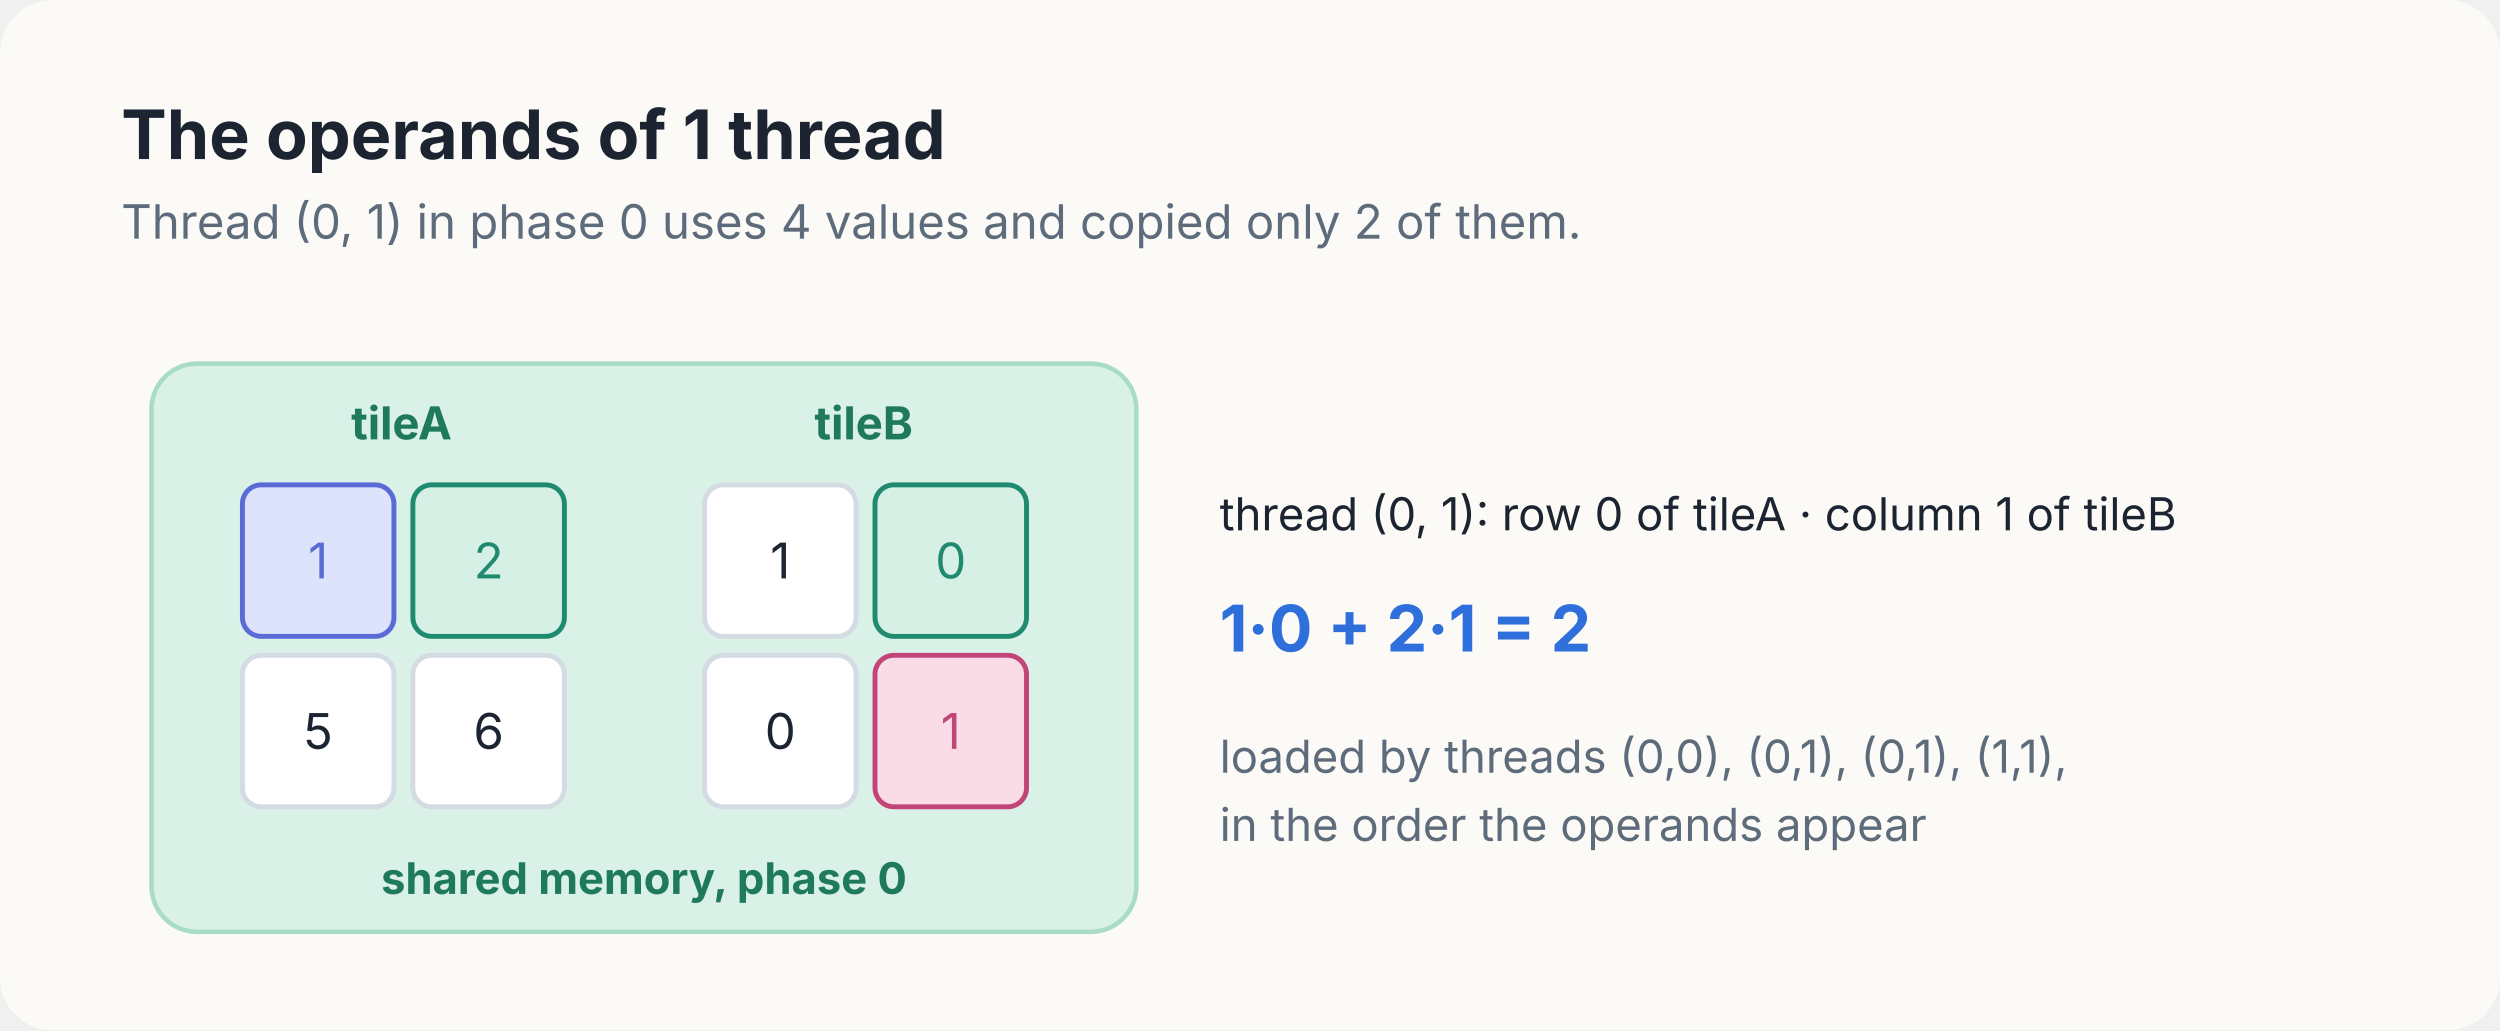
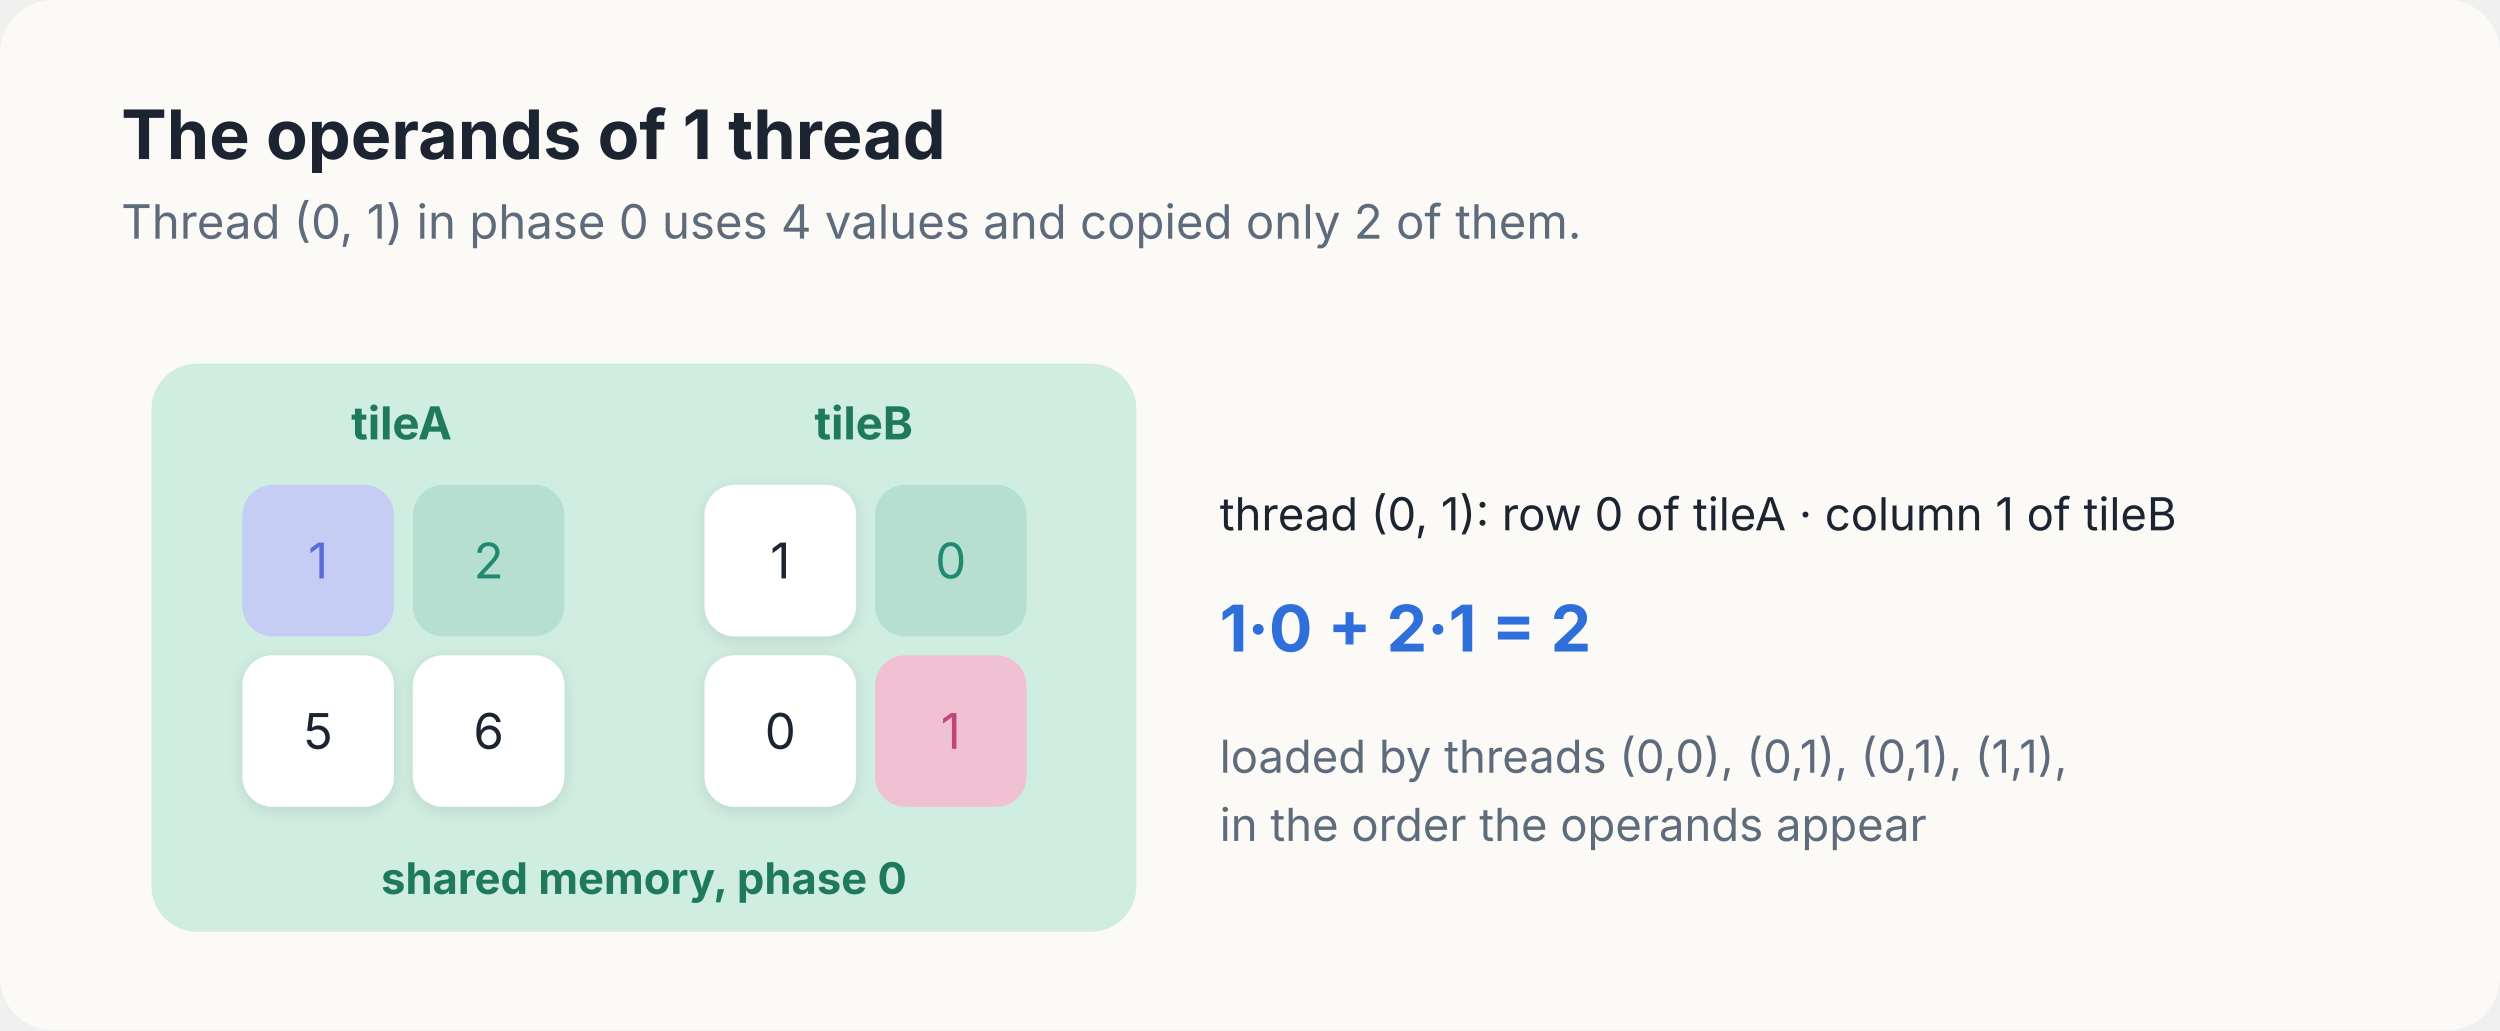
<svg xmlns="http://www.w3.org/2000/svg" viewBox="0 0 660 272" width="660" height="272" role="img" aria-label="The shared tiles of block (0, 0) in phase 0: tileA holds 1 2 and 5 6, tileB holds 1 0 and 0 1. Row 0 of tileA and column 1 of tileB are colored by the threads that wrote them: 1 by thread (0,0), 2 by thread (0,1), 0 by thread (0,1) and 1 by thread (1,1). Thread (0, 1) computes 1 times 0 plus 2 times 1 = 2. It copied 2 of its 4 operands; its neighbors copied the other 2.">
+   <defs>
+     <filter id="m3-shadow" x="-10%" y="-20%" width="120%" height="160%">
+       <feDropShadow dx="0" dy="1" stdDeviation="1" flood-color="#000" flood-opacity="0.18" />
+       <feDropShadow dx="0" dy="1" stdDeviation="2" flood-color="#000" flood-opacity="0.10" />
+     </filter>
+   </defs>
  <style>
    text { font-family: Inter, "Segoe UI", "Helvetica Neue", Helvetica, Arial, sans-serif; fill: #1B2430; }
    .title { font-size: 18px; font-weight: 650; }
    .lede { font-size: 12.5px; fill: #5D6B7A; }
    .name { font-size: 14px; font-weight: 650; }
    .sub { font-size: 12px; fill: #5D6B7A; }
    .note { font-size: 12px; fill: #5D6B7A; }
    .tab { font-size: 11.5px; font-weight: 650; letter-spacing: 0.04em; fill: #5D6B7A; }
    .mono { font-family: "JetBrains Mono", "SF Mono", Menlo, Consolas, monospace; font-size: 12px; }
    .dim { fill: #8794A3; }
    .strong { font-weight: 700; }
    .trap { fill: #CF4526; font-weight: 700; }
    .pill { font-size: 11px; font-weight: 600; }
    .wire { fill: none; stroke: #3F5873; stroke-width: 1.8; stroke-linecap: round; stroke-linejoin: round; }
    .wire.danger { stroke: #CF4526; stroke-dasharray: 6 5; }
    .wire.idle { stroke: #7F8EA0; stroke-dasharray: 2 5; }
  </style>
  <defs>
    <filter id="lift" x="-10%" y="-10%" width="120%" height="135%">
      <feDropShadow dx="0" dy="2" stdDeviation="3" flood-color="#1B2430" flood-opacity="0.13" />
    </filter>
    <linearGradient id="thor-body" x1="0" y1="0" x2="0" y2="1">
      <stop offset="0" stop-color="#C6CCD5" />
      <stop offset="1" stop-color="#979EA9" />
    </linearGradient>
    <linearGradient id="switch-body" x1="0" y1="0" x2="0" y2="1">
      <stop offset="0" stop-color="#3B4656" />
      <stop offset="1" stop-color="#232B37" />
    </linearGradient>
-     <marker id="head" viewBox="0 0 10 10" refX="8.5" refY="5" markerUnits="userSpaceOnUse" markerWidth="11" markerHeight="11" orient="auto">
-       <path d="M0.5,1 L9,5 L0.5,9 Z" fill="#3F5873" />
+     <marker id="head" viewBox="0 0 12 9" refX="6" refY="4.5" markerUnits="userSpaceOnUse" markerWidth="12" markerHeight="9" orient="auto">
+       <path d="M0,0 L12,4.5 L0,9 L3.5,4.5 Z" fill="#3F5873" />
    </marker>
-     <marker id="head-danger" viewBox="0 0 10 10" refX="8.5" refY="5" markerUnits="userSpaceOnUse" markerWidth="11" markerHeight="11" orient="auto">
-       <path d="M0.5,1 L9,5 L0.5,9 Z" fill="#CF4526" />
+     <marker id="head-danger" viewBox="0 0 12 9" refX="6" refY="4.5" markerUnits="userSpaceOnUse" markerWidth="12" markerHeight="9" orient="auto">
+       <path d="M0,0 L12,4.5 L0,9 L3.5,4.5 Z" fill="#CF4526" />
    </marker>
-     <marker id="head-idle" viewBox="0 0 10 10" refX="8.5" refY="5" markerUnits="userSpaceOnUse" markerWidth="11" markerHeight="11" orient="auto">
-       <path d="M0.5,1 L9,5 L0.5,9 Z" fill="#7F8EA0" />
+     <marker id="head-idle" viewBox="0 0 12 9" refX="6" refY="4.5" markerUnits="userSpaceOnUse" markerWidth="12" markerHeight="9" orient="auto">
+       <path d="M0,0 L12,4.5 L0,9 L3.5,4.5 Z" fill="#7F8EA0" />
    </marker>
  </defs>
  <rect width="660" height="272" rx="14" fill="#FBFAF6" />
  <text x="32.0" y="42.0" class="title" text-anchor="start" xml:space="preserve">The operands of 1 thread</text>
  <text x="32.0" y="63.0" class="lede" text-anchor="start" xml:space="preserve">Thread (0, 1) in phase 0 uses 4 values and copied only 2 of them.</text>
-   <rect x="40" y="96" width="260" height="150" rx="12" fill="#D9F1E7" stroke="#A9DCC6" stroke-width="1.2" />
+   <rect x="40" y="96" width="260" height="150" rx="12" fill="#D0EDE1" stroke="none" stroke-width="1.2" />
  <text x="170.0" y="236.0" text-anchor="middle" xml:space="preserve" style="font-size:11.5px;font-weight:700;fill:#1F7A5C">shared memory, phase 0</text>
  <text x="106.0" y="116.0" text-anchor="middle" xml:space="preserve" style="font-size:12px;font-weight:700;fill:#1F7A5C">tileA</text>
  <text x="228.0" y="116.0" text-anchor="middle" xml:space="preserve" style="font-size:12px;font-weight:700;fill:#1F7A5C">tileB</text>
-   <rect x="64.0" y="128.0" width="40.0" height="40.0" rx="5" fill="#DDE3FB" stroke="#5B6BD6" stroke-width="1.3" />
+   <rect x="64.0" y="128.0" width="40.0" height="40.0" rx="8" fill="#C6CDF4" stroke="none" stroke-width="1.3" />
  <text x="84.0" y="152.7" text-anchor="middle" style="font-size:13px;fill:#5B6BD6">1</text>
-   <rect x="186.0" y="128.0" width="40.0" height="40.0" rx="5" fill="#FFFFFF" stroke="#D5DBE3" stroke-width="1.3" />
+   <rect filter="url(#m3-shadow)" x="186.0" y="128.0" width="40.0" height="40.0" rx="8" fill="#FFFFFF" stroke="none" stroke-width="1.3" />
  <text x="206.0" y="152.7" text-anchor="middle" style="font-size:13px;fill:#1B2430">1</text>
-   <rect x="109.0" y="128.0" width="40.0" height="40.0" rx="5" fill="#D7F0E6" stroke="#1F8A70" stroke-width="1.3" />
+   <rect x="109.0" y="128.0" width="40.0" height="40.0" rx="8" fill="#B6DED1" stroke="none" stroke-width="1.3" />
  <text x="129.0" y="152.7" text-anchor="middle" style="font-size:13px;fill:#1F8A70">2</text>
-   <rect x="231.0" y="128.0" width="40.0" height="40.0" rx="5" fill="#D7F0E6" stroke="#1F8A70" stroke-width="1.3" />
+   <rect x="231.0" y="128.0" width="40.0" height="40.0" rx="8" fill="#B6DED1" stroke="none" stroke-width="1.3" />
  <text x="251.0" y="152.7" text-anchor="middle" style="font-size:13px;fill:#1F8A70">0</text>
-   <rect x="64.0" y="173.0" width="40.0" height="40.0" rx="5" fill="#FFFFFF" stroke="#D5DBE3" stroke-width="1.3" />
+   <rect filter="url(#m3-shadow)" x="64.0" y="173.0" width="40.0" height="40.0" rx="8" fill="#FFFFFF" stroke="none" stroke-width="1.3" />
  <text x="84.0" y="197.7" text-anchor="middle" style="font-size:13px;fill:#1B2430">5</text>
-   <rect x="186.0" y="173.0" width="40.0" height="40.0" rx="5" fill="#FFFFFF" stroke="#D5DBE3" stroke-width="1.3" />
+   <rect filter="url(#m3-shadow)" x="186.0" y="173.0" width="40.0" height="40.0" rx="8" fill="#FFFFFF" stroke="none" stroke-width="1.3" />
  <text x="206.0" y="197.7" text-anchor="middle" style="font-size:13px;fill:#1B2430">0</text>
-   <rect x="109.0" y="173.0" width="40.0" height="40.0" rx="5" fill="#FFFFFF" stroke="#D5DBE3" stroke-width="1.3" />
+   <rect filter="url(#m3-shadow)" x="109.0" y="173.0" width="40.0" height="40.0" rx="8" fill="#FFFFFF" stroke="none" stroke-width="1.3" />
  <text x="129.0" y="197.7" text-anchor="middle" style="font-size:13px;fill:#1B2430">6</text>
-   <rect x="231.0" y="173.0" width="40.0" height="40.0" rx="5" fill="#F9DCE6" stroke="#C2457A" stroke-width="1.3" />
+   <rect x="231.0" y="173.0" width="40.0" height="40.0" rx="8" fill="#EFC1D3" stroke="none" stroke-width="1.3" />
  <text x="251.0" y="197.7" text-anchor="middle" style="font-size:13px;fill:#C2457A">1</text>
  <text x="322.0" y="140.0" text-anchor="start" xml:space="preserve" style="font-size:12px;fill:#1B2430">thread (0, 1): row 0 of tileA · column 1 of tileB</text>
  <text x="322.0" y="172.0" text-anchor="start" xml:space="preserve" style="font-size:17px;font-weight:700;fill:#2F6FDB">1·0 + 2·1 = 2</text>
  <text x="322.0" y="204.0" text-anchor="start" xml:space="preserve" style="font-size:12px;fill:#5D6B7A">loaded by threads (0,0), (0,1), (0,1), (1,1),</text>
  <text x="322.0" y="222.0" text-anchor="start" xml:space="preserve" style="font-size:12px;fill:#5D6B7A">in the order the operands appear</text>
</svg>
